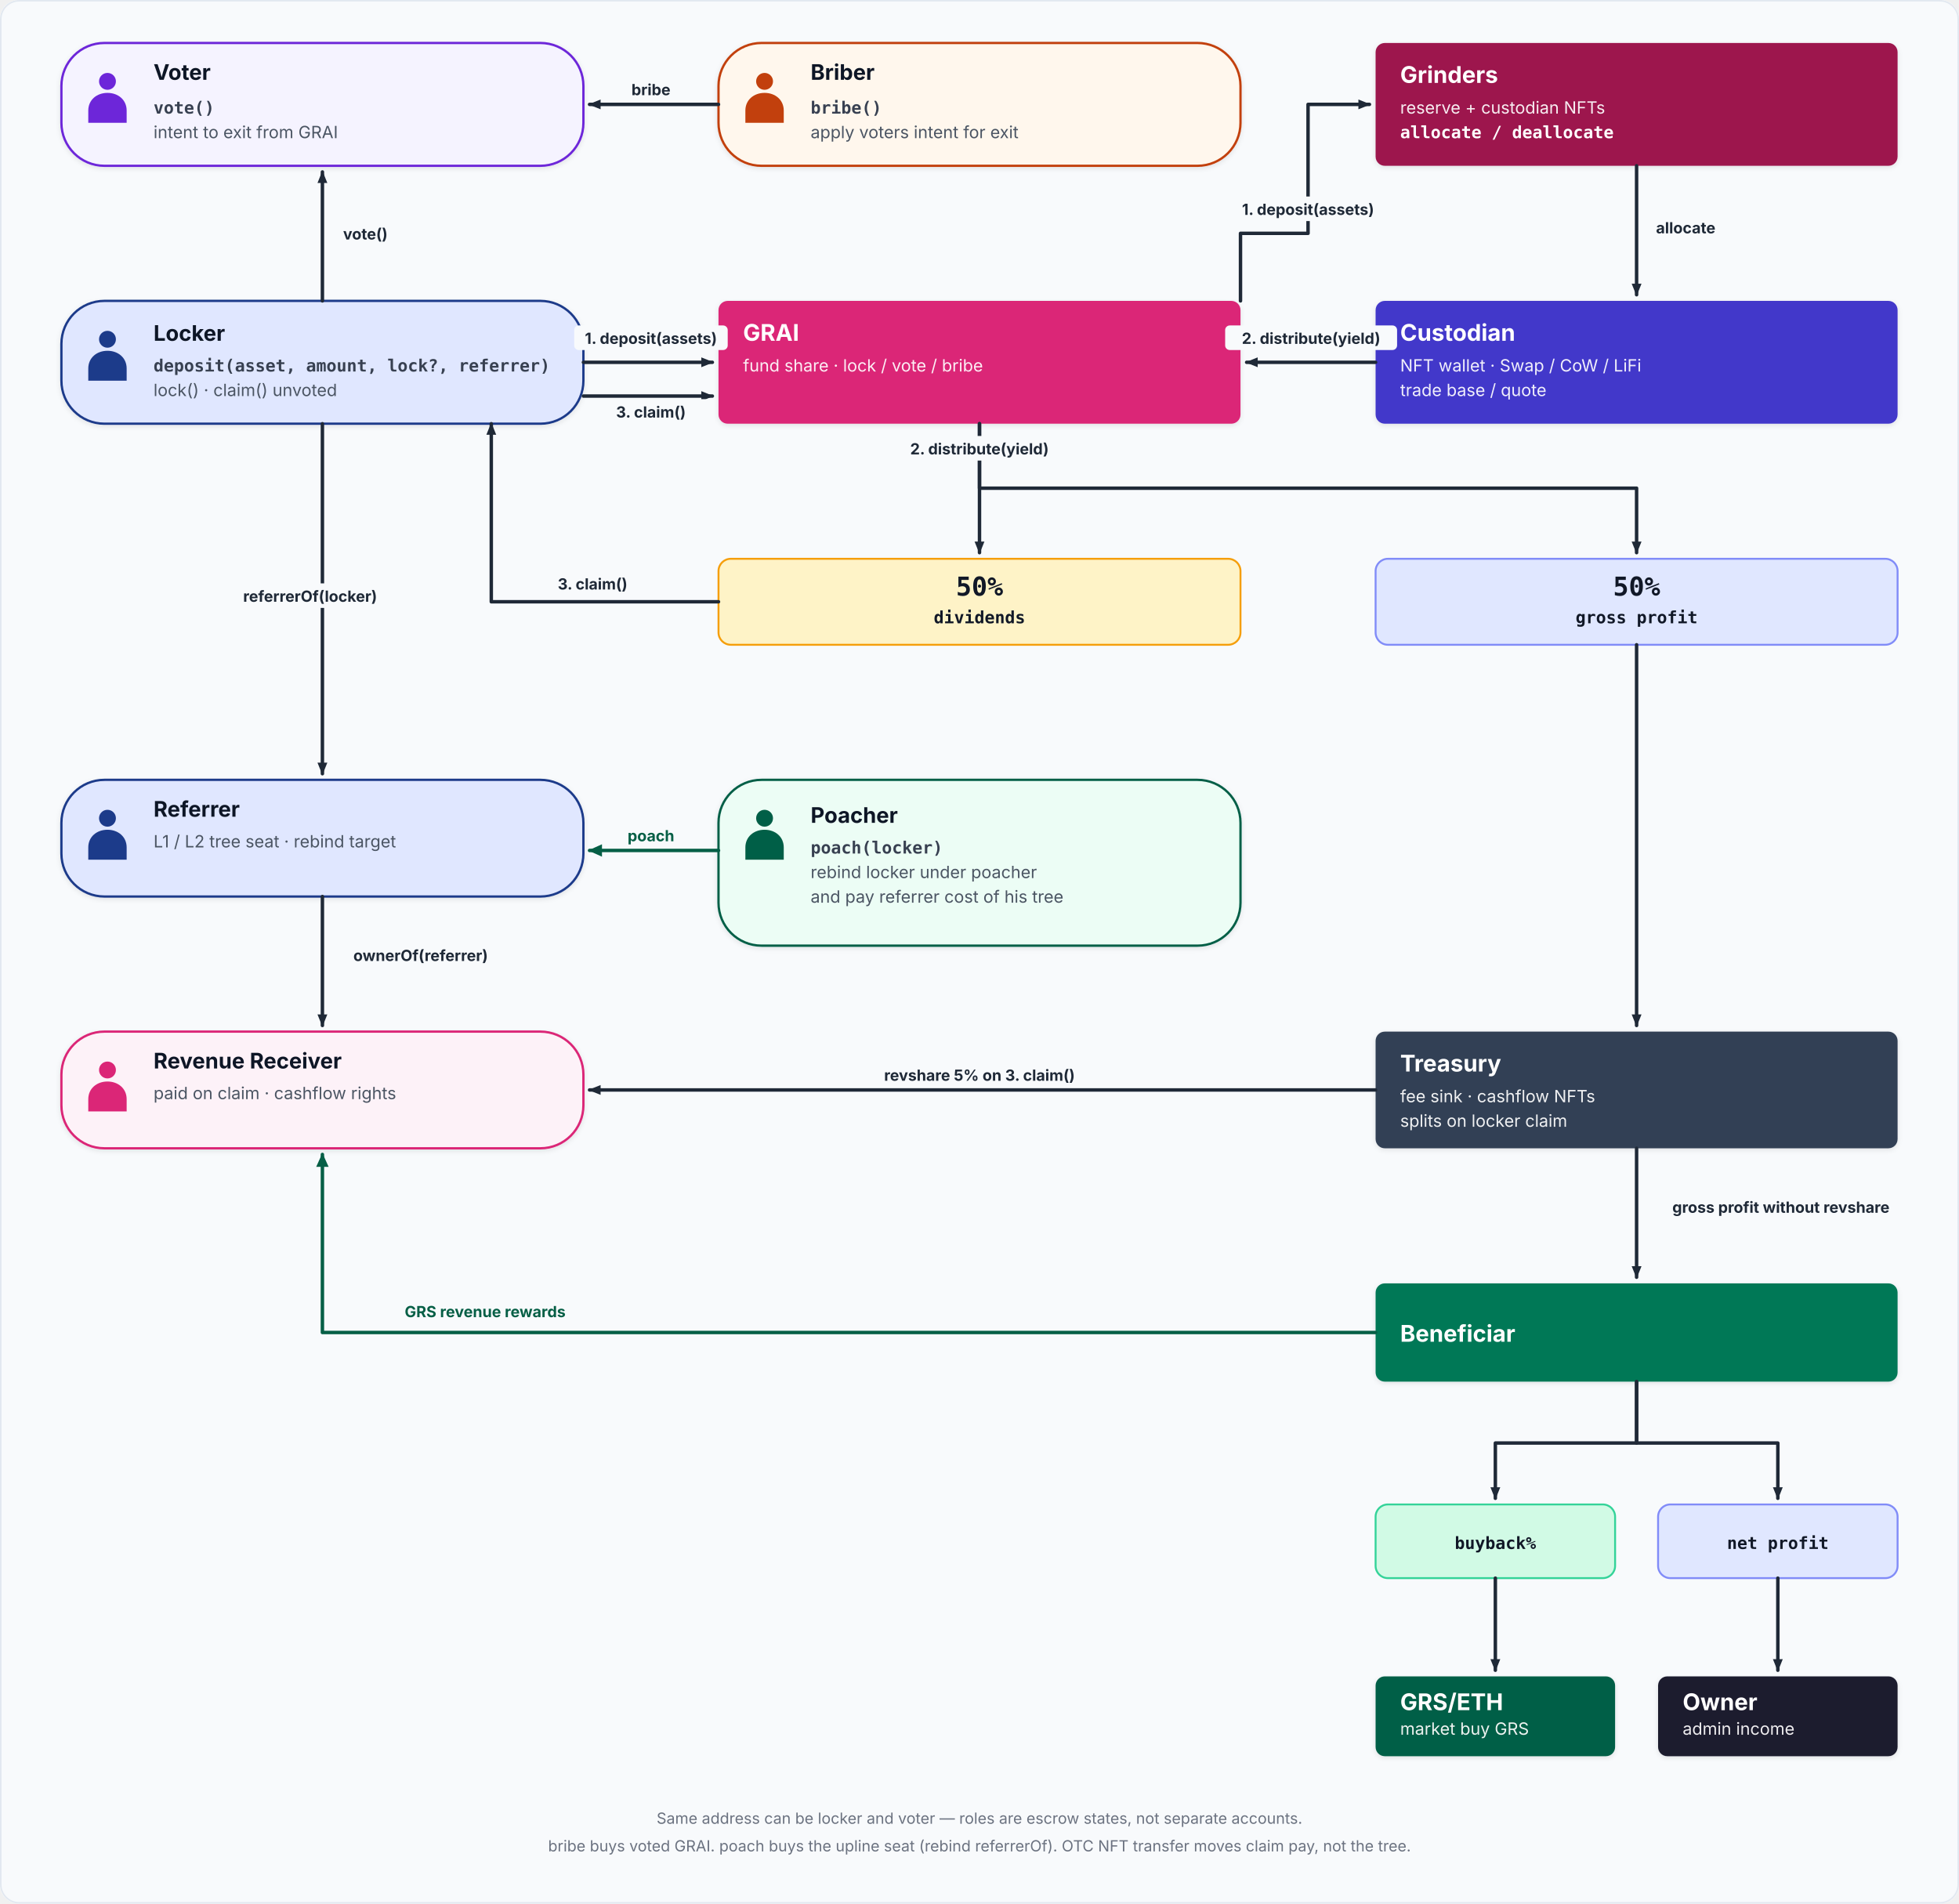
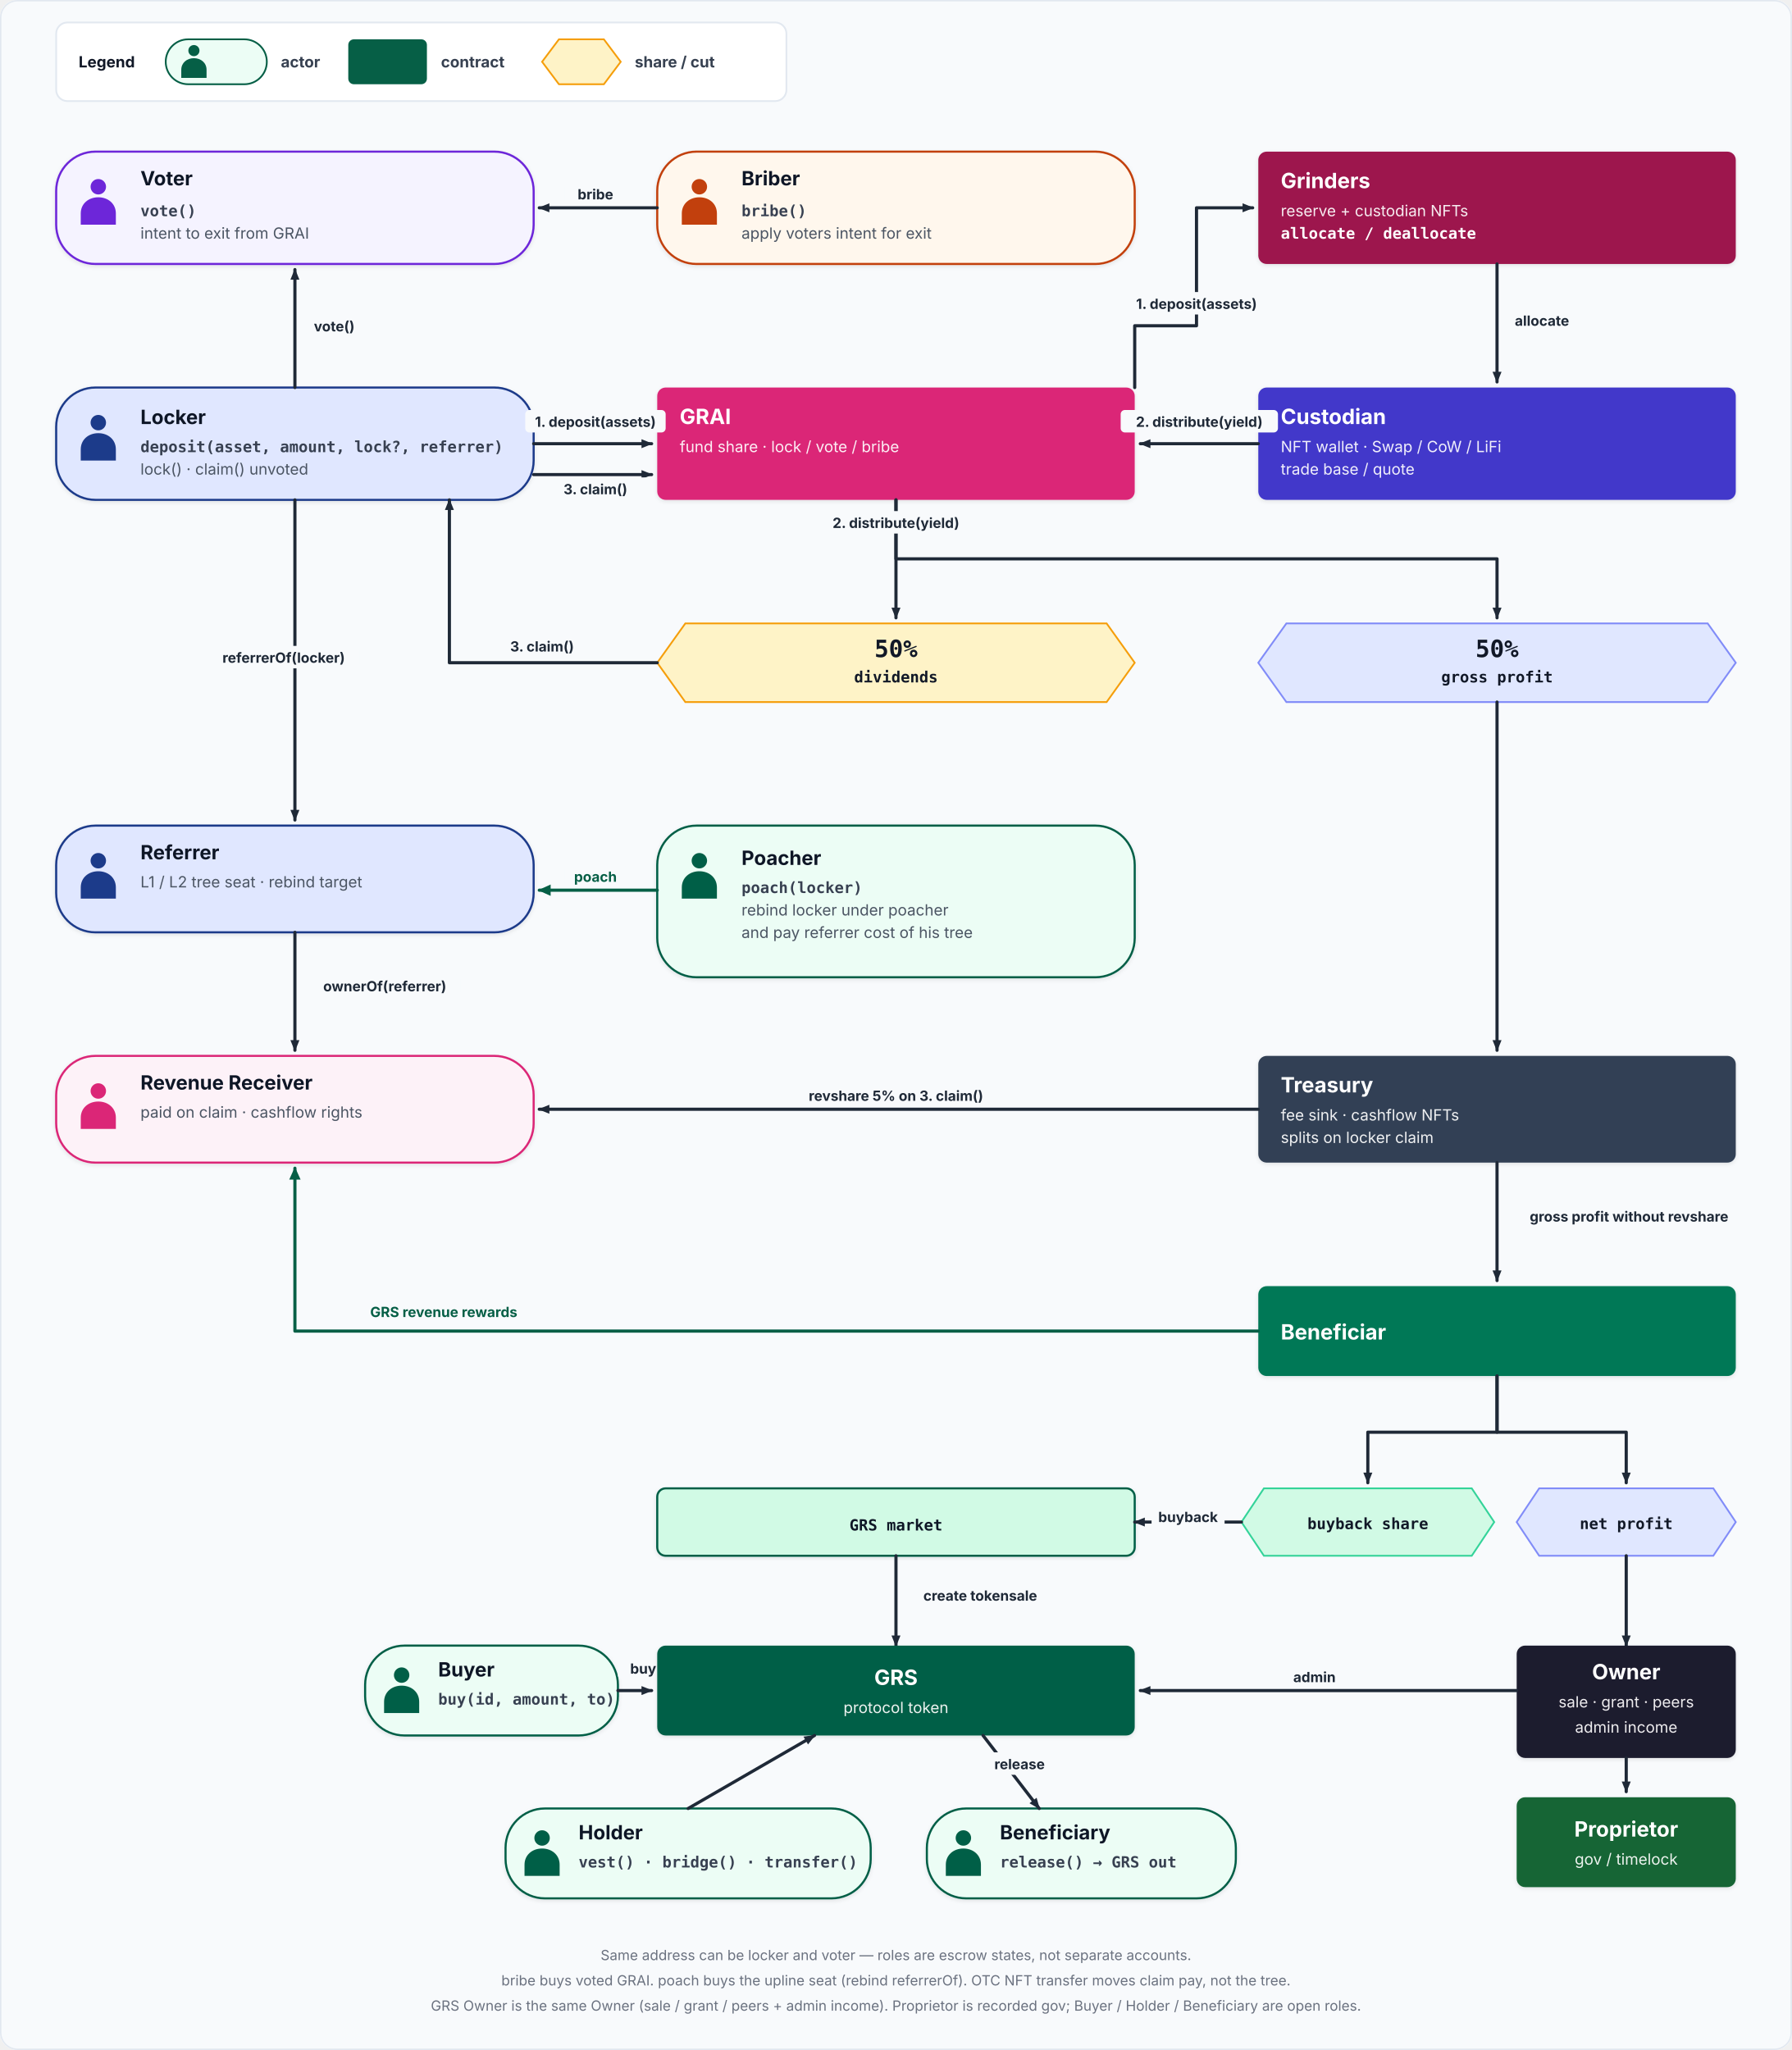
- <svg xmlns="http://www.w3.org/2000/svg" viewBox="0 0 1276 1240" width="1276" height="1240" role="img" aria-label="Grindurus protocol diagram">
+ <svg xmlns="http://www.w3.org/2000/svg" viewBox="0 0 1276 1460" width="1276" height="1460" role="img" aria-label="Grindurus protocol diagram">
  <defs>
    <marker id="arrow" markerUnits="userSpaceOnUse" viewBox="0 0 12 10" refX="10" refY="5" markerWidth="10" markerHeight="8" orient="auto">
      <path d="M1,1 L11,5 L1,9 z" fill="#1f2937" />
    </marker>
    <marker id="arrowGreen" markerUnits="userSpaceOnUse" viewBox="0 0 12 10" refX="10" refY="5" markerWidth="11" markerHeight="9" orient="auto">
      <path d="M1,0.5 L11,5 L1,9.5 z" fill="#065f46" />
    </marker>
    <filter id="shadow" x="-3%" y="-3%" width="106%" height="110%">
      <feDropShadow dx="0" dy="1" stdDeviation="1.5" flood-color="#111827" flood-opacity="0.1" />
    </filter>
    <g id="human">
      <circle cx="14" cy="7" r="5.5" />
      <path d="M14 14.5c-7 0-12.5 4.6-12.5 11.5V34h25V26c0-6.9-5.5-11.5-12.5-11.5z" />
    </g>
    <style>
      .h { font: 700 15px ui-sans-serif, system-ui, -apple-system, sans-serif; fill: #ffffff; }
      .p { font: 400 11px ui-sans-serif, system-ui, -apple-system, sans-serif; fill: #ffffff; opacity: 0.92; }
      .mono { font: 600 11px ui-monospace, SFMono-Regular, Menlo, monospace; fill: #ffffff; }
      .ah { font: 700 14px ui-sans-serif, system-ui, -apple-system, sans-serif; fill: #111827; }
      .ap { font: 400 11px ui-sans-serif, system-ui, -apple-system, sans-serif; fill: #4b5563; }
      .am { font: 600 11px ui-monospace, SFMono-Regular, Menlo, monospace; fill: #374151; }
      .flow { font: 650 10px ui-sans-serif, system-ui, -apple-system, sans-serif; fill: #1f2937; }
      .flowg { font: 650 10px ui-sans-serif, system-ui, -apple-system, sans-serif; fill: #065f46; }
      .wire { fill: none; stroke: #1f2937; stroke-width: 2.25; stroke-linecap: round; stroke-linejoin: round; }
      .wireg { fill: none; stroke: #065f46; stroke-width: 2.25; stroke-linecap: round; stroke-linejoin: round; }
      .note { font: 400 10px ui-sans-serif, system-ui, -apple-system, sans-serif; fill: #6b7280; }
      .cut { font: 650 11px ui-monospace, SFMono-Regular, Menlo, monospace; fill: #111827; }
      .pct { font: 700 17px ui-monospace, SFMono-Regular, Menlo, monospace; fill: #111827; }
      .chip { font: 650 10px ui-sans-serif, system-ui, -apple-system, sans-serif; fill: #1f2937; }
+       .leg { font: 650 11px ui-sans-serif, system-ui, -apple-system, sans-serif; fill: #374151; }
+       .legt { font: 700 11px ui-sans-serif, system-ui, -apple-system, sans-serif; fill: #111827; }
    </style>
  </defs>
-   <rect width="1276" height="1240" fill="#f8fafc" rx="12" />
-   <rect x="0.5" y="0.5" width="1275" height="1239" fill="none" stroke="#e2e8f0" rx="12" />
-   <g filter="url(#shadow)">
-     <rect x="40" y="28" width="340" height="80" rx="28" fill="#f5f3ff" stroke="#6d28d9" stroke-width="1.5" />
-     <use href="#human" x="56" y="46" fill="#6d28d9" />
-     <text x="100" y="52" class="ah">Voter</text>
-     <text x="100" y="74" class="am">vote()</text>
-     <text x="100" y="90" class="ap">intent to exit from GRAI</text>
+   <rect width="1276" height="1460" fill="#f8fafc" rx="12" />
+   <rect x="0.5" y="0.5" width="1275" height="1459" fill="none" stroke="#e2e8f0" rx="12" />
+   <g id="legend">
+     <rect x="40" y="16" width="520" height="56" rx="8" fill="#ffffff" stroke="#e2e8f0" stroke-width="1.25" />
+     <text x="56" y="48" class="legt">Legend</text>
+     <rect x="118" y="28" width="72" height="32" rx="16" fill="#ecfdf5" stroke="#065f46" stroke-width="1.25" />
+     <g transform="translate(128, 31) scale(0.72)" fill="#065f46">
+       <use href="#human" />
+     </g>
+     <text x="200" y="48" class="leg">actor</text>
+     <rect x="248" y="28" width="56" height="32" rx="4" fill="#065f46" />
+     <text x="314" y="48" class="leg">contract</text>
+     <path d="M 398 28 L 430 28 L 442 44 L 430 60 L 398 60 L 386 44 Z" fill="#fef3c7" stroke="#f59e0b" stroke-width="1.25" />
+     <text x="452" y="48" class="leg">share / cut</text>
  </g>
-   <g filter="url(#shadow)">
-     <rect x="468" y="28" width="340" height="80" rx="28" fill="#fff7ed" stroke="#c2410c" stroke-width="1.5" />
-     <use href="#human" x="484" y="46" fill="#c2410c" />
-     <text x="528" y="52" class="ah">Briber</text>
-     <text x="528" y="74" class="am">bribe()</text>
-     <text x="528" y="90" class="ap">apply voters intent for exit</text>
+   <g transform="translate(0, 80)">
+     <g filter="url(#shadow)">
+       <rect x="40" y="28" width="340" height="80" rx="28" fill="#f5f3ff" stroke="#6d28d9" stroke-width="1.5" />
+       <use href="#human" x="56" y="46" fill="#6d28d9" />
+       <text x="100" y="52" class="ah">Voter</text>
+       <text x="100" y="74" class="am">vote()</text>
+       <text x="100" y="90" class="ap">intent to exit from GRAI</text>
+     </g>
+     <g filter="url(#shadow)">
+       <rect x="468" y="28" width="340" height="80" rx="28" fill="#fff7ed" stroke="#c2410c" stroke-width="1.5" />
+       <use href="#human" x="484" y="46" fill="#c2410c" />
+       <text x="528" y="52" class="ah">Briber</text>
+       <text x="528" y="74" class="am">bribe()</text>
+       <text x="528" y="90" class="ap">apply voters intent for exit</text>
+     </g>
+     <g filter="url(#shadow)">
+       <rect x="896" y="28" width="340" height="80" rx="6" fill="#9d174d" />
+       <text x="912" y="54" class="h">Grinders</text>
+       <text x="912" y="74" class="p">reserve + custodian NFTs</text>
+       <text x="912" y="90" class="mono">allocate / deallocate</text>
+     </g>
+     <line x1="468" y1="68" x2="384" y2="68" class="wire" marker-end="url(#arrow)" />
+     <rect x="402" y="50" width="44" height="16" rx="3" fill="#f8fafc" />
+     <text x="424" y="62" text-anchor="middle" class="chip">bribe</text>
+     <g filter="url(#shadow)">
+       <rect x="40" y="196" width="340" height="80" rx="28" fill="#e0e7ff" stroke="#1e3a8a" stroke-width="1.5" />
+       <use href="#human" x="56" y="214" fill="#1e3a8a" />
+       <text x="100" y="222" class="ah">Locker</text>
+       <text x="100" y="242" class="am">deposit(asset, amount, lock?, referrer)</text>
+       <text x="100" y="258" class="ap">lock() · claim() unvoted</text>
+     </g>
+     <g filter="url(#shadow)">
+       <rect x="468" y="196" width="340" height="80" rx="6" fill="#db2777" />
+       <text x="484" y="222" class="h">GRAI</text>
+       <text x="484" y="242" class="p">fund share · lock / vote / bribe</text>
+     </g>
+     <g filter="url(#shadow)">
+       <rect x="896" y="196" width="340" height="80" rx="6" fill="#4338ca" />
+       <text x="912" y="222" class="h">Custodian</text>
+       <text x="912" y="242" class="p">NFT wallet · Swap / CoW / LiFi</text>
+       <text x="912" y="258" class="p">trade base / quote</text>
+     </g>
+     <line x1="210" y1="196" x2="210" y2="112" class="wire" marker-end="url(#arrow)" />
+     <rect x="218" y="144" width="40" height="16" rx="3" fill="#f8fafc" />
+     <text x="238" y="156" text-anchor="middle" class="chip">vote()</text>
+     <line x1="380" y1="236" x2="464" y2="236" class="wire" marker-end="url(#arrow)" />
+     <rect x="374" y="212" width="100" height="16" rx="3" fill="#f8fafc" />
+     <text x="424" y="224" text-anchor="middle" class="chip">1. deposit(assets)</text>
+     <line x1="380" y1="258" x2="464" y2="258" class="wire" marker-end="url(#arrow)" />
+     <rect x="386" y="260" width="76" height="16" rx="3" fill="#f8fafc" />
+     <text x="424" y="272" text-anchor="middle" class="chip">3. claim()</text>
+     <path d="M 808 196 L 808 152 L 852 152 L 852 68 L 892 68" class="wire" marker-end="url(#arrow)" />
+     <rect x="798" y="128" width="108" height="16" rx="3" fill="#f8fafc" />
+     <text x="852" y="140" text-anchor="middle" class="chip">1. deposit(assets)</text>
+     <line x1="1066" y1="108" x2="1066" y2="192" class="wire" marker-end="url(#arrow)" />
+     <rect x="1072" y="140" width="52" height="16" rx="3" fill="#f8fafc" />
+     <text x="1098" y="152" text-anchor="middle" class="chip">allocate</text>
+     <line x1="896" y1="236" x2="812" y2="236" class="wire" marker-end="url(#arrow)" />
+     <rect x="798" y="212" width="112" height="16" rx="3" fill="#f8fafc" />
+     <text x="854" y="224" text-anchor="middle" class="chip">2. distribute(yield)</text>
+     <line x1="638" y1="276" x2="638" y2="360" class="wire" marker-end="url(#arrow)" />
+     <path d="M 638 276 L 638 318 L 1066 318 L 1066 360" class="wire" marker-end="url(#arrow)" />
+     <rect x="576" y="284" width="124" height="16" rx="3" fill="#f8fafc" />
+     <text x="638" y="296" text-anchor="middle" class="chip">2. distribute(yield)</text>
+     <path d="M 488 364 L 788 364 L 808 392 L 788 420 L 488 420 L 468 392 Z" fill="#fef3c7" stroke="#f59e0b" stroke-width="1.25" />
+     <text x="638" y="388" text-anchor="middle" class="pct">50%</text>
+     <text x="638" y="406" text-anchor="middle" class="cut">dividends</text>
+     <path d="M 916 364 L 1216 364 L 1236 392 L 1216 420 L 916 420 L 896 392 Z" fill="#e0e7ff" stroke="#818cf8" stroke-width="1.25" />
+     <text x="1066" y="388" text-anchor="middle" class="pct">50%</text>
+     <text x="1066" y="406" text-anchor="middle" class="cut">gross profit</text>
+     <path d="M 468 392 L 320 392 L 320 276" class="wire" marker-end="url(#arrow)" />
+     <rect x="358" y="372" width="56" height="16" rx="3" fill="#f8fafc" />
+     <text x="386" y="384" text-anchor="middle" class="chip">3. claim()</text>
+     <line x1="210" y1="276" x2="210" y2="504" class="wire" marker-end="url(#arrow)" />
+     <rect x="148" y="380" width="108" height="16" rx="3" fill="#f8fafc" />
+     <text x="202" y="392" text-anchor="middle" class="chip">referrerOf(locker)</text>
+     <g filter="url(#shadow)">
+       <rect x="40" y="508" width="340" height="76" rx="28" fill="#e0e7ff" stroke="#1e3a8a" stroke-width="1.5" />
+       <use href="#human" x="56" y="526" fill="#1e3a8a" />
+       <text x="100" y="532" class="ah">Referrer</text>
+       <text x="100" y="552" class="ap">L1 / L2 tree seat · rebind target</text>
+     </g>
+     <g filter="url(#shadow)">
+       <rect x="468" y="508" width="340" height="108" rx="28" fill="#ecfdf5" stroke="#065f46" stroke-width="1.5" />
+       <use href="#human" x="484" y="526" fill="#065f46" />
+       <text x="528" y="536" class="ah">Poacher</text>
+       <text x="528" y="556" class="am">poach(locker)</text>
+       <text x="528" y="572" class="ap">rebind locker under poacher</text>
+       <text x="528" y="588" class="ap">and pay referrer cost of his tree</text>
+     </g>
+     <line x1="468" y1="554" x2="384" y2="554" class="wireg" marker-end="url(#arrowGreen)" />
+     <rect x="402" y="536" width="44" height="16" rx="3" fill="#f8fafc" />
+     <text x="424" y="548" text-anchor="middle" class="flowg">poach</text>
+     <line x1="1066" y1="420" x2="1066" y2="668" class="wire" marker-end="url(#arrow)" />
+     <line x1="210" y1="584" x2="210" y2="668" class="wire" marker-end="url(#arrow)" />
+     <rect x="220" y="614" width="108" height="16" rx="3" fill="#f8fafc" />
+     <text x="274" y="626" text-anchor="middle" class="chip">ownerOf(referrer)</text>
+     <g filter="url(#shadow)">
+       <rect x="40" y="672" width="340" height="76" rx="28" fill="#fdf2f8" stroke="#db2777" stroke-width="1.5" />
+       <use href="#human" x="56" y="690" fill="#db2777" />
+       <text x="100" y="696" class="ah">Revenue Receiver</text>
+       <text x="100" y="716" class="ap">paid on claim · cashflow rights</text>
+     </g>
+     <g filter="url(#shadow)">
+       <rect x="896" y="672" width="340" height="76" rx="6" fill="#334155" />
+       <text x="912" y="698" class="h">Treasury</text>
+       <text x="912" y="718" class="p">fee sink · cashflow NFTs</text>
+       <text x="912" y="734" class="p">splits on locker claim</text>
+     </g>
+     <line x1="896" y1="710" x2="384" y2="710" class="wire" marker-end="url(#arrow)" />
+     <rect x="566" y="692" width="144" height="16" rx="3" fill="#f8fafc" />
+     <text x="638" y="704" text-anchor="middle" class="chip">revshare 5% on 3. claim()</text>
+     <line x1="1066" y1="748" x2="1066" y2="832" class="wire" marker-end="url(#arrow)" />
+     <rect x="1076" y="778" width="168" height="16" rx="3" fill="#f8fafc" />
+     <text x="1160" y="790" text-anchor="middle" class="chip">gross profit without revshare</text>
+     <g filter="url(#shadow)">
+       <rect x="896" y="836" width="340" height="64" rx="6" fill="#047857" />
+       <text x="912" y="874" class="h">Beneficiar</text>
+     </g>
+     <path d="M 1066 900 L 1066 940 L 974 940 L 974 976" class="wire" marker-end="url(#arrow)" />
+     <path d="M 1066 900 L 1066 940 L 1158 940 L 1158 976" class="wire" marker-end="url(#arrow)" />
+     <g filter="url(#shadow)">
+       <rect x="468" y="980" width="340" height="48" rx="6" fill="#d1fae5" stroke="#065f46" stroke-width="1.5" />
+       <text x="638" y="1010" text-anchor="middle" class="cut">GRS market</text>
+     </g>
+     <path d="M 900 980 L 1048 980 L 1064 1004 L 1048 1028 L 900 1028 L 884 1004 Z" fill="#d1fae5" stroke="#34d399" stroke-width="1.25" />
+     <text x="974" y="1009" text-anchor="middle" class="cut">buyback share</text>
+     <path d="M 1096 980 L 1220 980 L 1236 1004 L 1220 1028 L 1096 1028 L 1080 1004 Z" fill="#e0e7ff" stroke="#818cf8" stroke-width="1.25" />
+     <text x="1158" y="1009" text-anchor="middle" class="cut">net profit</text>
+     <line x1="884" y1="1004" x2="808" y2="1004" class="wire" marker-end="url(#arrow)" />
+     <rect x="820" y="992" width="52" height="16" rx="3" fill="#f8fafc" />
+     <text x="846" y="1004" text-anchor="middle" class="chip">buyback</text>
+     <line x1="638" y1="1028" x2="638" y2="1092" class="wire" marker-end="url(#arrow)" />
+     <rect x="644" y="1048" width="108" height="16" rx="3" fill="#f8fafc" />
+     <text x="698" y="1060" text-anchor="middle" class="chip">create tokensale</text>
+     <line x1="1158" y1="1028" x2="1158" y2="1092" class="wire" marker-end="url(#arrow)" />
+     <g filter="url(#shadow)">
+       <rect x="260" y="1092" width="180" height="64" rx="28" fill="#ecfdf5" stroke="#065f46" stroke-width="1.5" />
+       <use href="#human" x="272" y="1106" fill="#065f46" />
+       <text x="312" y="1114" class="ah">Buyer</text>
+       <text x="312" y="1134" class="am">buy(id, amount, to)</text>
+     </g>
+     <line x1="440" y1="1124" x2="464" y2="1124" class="wire" marker-end="url(#arrow)" />
+     <rect x="440" y="1100" width="36" height="16" rx="3" fill="#f8fafc" />
+     <text x="458" y="1112" text-anchor="middle" class="chip">buy</text>
+     <g filter="url(#shadow)">
+       <rect x="468" y="1092" width="340" height="64" rx="6" fill="#065f46" />
+       <text x="638" y="1120" text-anchor="middle" class="h">GRS</text>
+       <text x="638" y="1140" text-anchor="middle" class="p">protocol token</text>
+     </g>
+     <g filter="url(#shadow)">
+       <rect x="1080" y="1092" width="156" height="80" rx="6" fill="#1e1b2e" />
+       <text x="1158" y="1116" text-anchor="middle" class="h">Owner</text>
+       <text x="1158" y="1136" text-anchor="middle" class="p">sale · grant · peers</text>
+       <text x="1158" y="1154" text-anchor="middle" class="p">admin income</text>
+     </g>
+     <line x1="1080" y1="1124" x2="812" y2="1124" class="wire" marker-end="url(#arrow)" />
+     <rect x="900" y="1106" width="72" height="16" rx="3" fill="#f8fafc" />
+     <text x="936" y="1118" text-anchor="middle" class="chip">admin</text>
+     <line x1="1158" y1="1172" x2="1158" y2="1196" class="wire" marker-end="url(#arrow)" />
+     <g filter="url(#shadow)">
+       <rect x="1080" y="1200" width="156" height="64" rx="6" fill="#166534" />
+       <text x="1158" y="1228" text-anchor="middle" class="h">Proprietor</text>
+       <text x="1158" y="1248" text-anchor="middle" class="p">gov / timelock</text>
+     </g>
+     <g filter="url(#shadow)">
+       <rect x="360" y="1208" width="260" height="64" rx="28" fill="#ecfdf5" stroke="#065f46" stroke-width="1.5" />
+       <use href="#human" x="372" y="1222" fill="#065f46" />
+       <text x="412" y="1230" class="ah">Holder</text>
+       <text x="412" y="1250" class="am">vest() · bridge() · transfer()</text>
+     </g>
+     <line x1="490" y1="1208" x2="580" y2="1156" class="wire" marker-end="url(#arrow)" />
+     <g filter="url(#shadow)">
+       <rect x="660" y="1208" width="220" height="64" rx="28" fill="#ecfdf5" stroke="#065f46" stroke-width="1.5" />
+       <use href="#human" x="672" y="1222" fill="#065f46" />
+       <text x="712" y="1230" class="ah">Beneficiary</text>
+       <text x="712" y="1250" class="am">release() → GRS out</text>
+     </g>
+     <line x1="700" y1="1156" x2="740" y2="1208" class="wire" marker-end="url(#arrow)" />
+     <rect x="700" y="1168" width="52" height="16" rx="3" fill="#f8fafc" />
+     <text x="726" y="1180" text-anchor="middle" class="chip">release</text>
+     <path d="M 896 868 L 210 868 L 210 752" class="wireg" marker-end="url(#arrowGreen)" />
+     <rect x="250" y="846" width="132" height="16" rx="3" fill="#f8fafc" />
+     <text x="316" y="858" text-anchor="middle" class="flowg">GRS revenue rewards</text>
+     <text x="638" y="1316" text-anchor="middle" class="note">Same address can be locker and voter — roles are escrow states, not separate accounts.</text>
+     <text x="638" y="1334" text-anchor="middle" class="note">bribe buys voted GRAI. poach buys the upline seat (rebind referrerOf). OTC NFT transfer moves claim pay, not the tree.</text>
+     <text x="638" y="1352" text-anchor="middle" class="note">GRS Owner is the same Owner (sale / grant / peers + admin income). Proprietor is recorded gov; Buyer / Holder / Beneficiary are open roles.</text>
  </g>
-   <g filter="url(#shadow)">
-     <rect x="896" y="28" width="340" height="80" rx="6" fill="#9d174d" />
-     <text x="912" y="54" class="h">Grinders</text>
-     <text x="912" y="74" class="p">reserve + custodian NFTs</text>
-     <text x="912" y="90" class="mono">allocate / deallocate</text>
-   </g>
-   <line x1="468" y1="68" x2="384" y2="68" class="wire" marker-end="url(#arrow)" />
-   <rect x="402" y="50" width="44" height="16" rx="3" fill="#f8fafc" />
-   <text x="424" y="62" text-anchor="middle" class="chip">bribe</text>
-   <g filter="url(#shadow)">
-     <rect x="40" y="196" width="340" height="80" rx="28" fill="#e0e7ff" stroke="#1e3a8a" stroke-width="1.5" />
-     <use href="#human" x="56" y="214" fill="#1e3a8a" />
-     <text x="100" y="222" class="ah">Locker</text>
-     <text x="100" y="242" class="am">deposit(asset, amount, lock?, referrer)</text>
-     <text x="100" y="258" class="ap">lock() · claim() unvoted</text>
-   </g>
-   <g filter="url(#shadow)">
-     <rect x="468" y="196" width="340" height="80" rx="6" fill="#db2777" />
-     <text x="484" y="222" class="h">GRAI</text>
-     <text x="484" y="242" class="p">fund share · lock / vote / bribe</text>
-   </g>
-   <g filter="url(#shadow)">
-     <rect x="896" y="196" width="340" height="80" rx="6" fill="#4338ca" />
-     <text x="912" y="222" class="h">Custodian</text>
-     <text x="912" y="242" class="p">NFT wallet · Swap / CoW / LiFi</text>
-     <text x="912" y="258" class="p">trade base / quote</text>
-   </g>
-   <line x1="210" y1="196" x2="210" y2="112" class="wire" marker-end="url(#arrow)" />
-   <rect x="218" y="144" width="40" height="16" rx="3" fill="#f8fafc" />
-   <text x="238" y="156" text-anchor="middle" class="chip">vote()</text>
-   <line x1="380" y1="236" x2="464" y2="236" class="wire" marker-end="url(#arrow)" />
-   <rect x="374" y="212" width="100" height="16" rx="3" fill="#f8fafc" />
-   <text x="424" y="224" text-anchor="middle" class="chip">1. deposit(assets)</text>
-   <line x1="380" y1="258" x2="464" y2="258" class="wire" marker-end="url(#arrow)" />
-   <rect x="386" y="260" width="76" height="16" rx="3" fill="#f8fafc" />
-   <text x="424" y="272" text-anchor="middle" class="chip">3. claim()</text>
-   <path d="M 808 196 L 808 152 L 852 152 L 852 68 L 892 68" class="wire" marker-end="url(#arrow)" />
-   <rect x="798" y="128" width="108" height="16" rx="3" fill="#f8fafc" />
-   <text x="852" y="140" text-anchor="middle" class="chip">1. deposit(assets)</text>
-   <line x1="1066" y1="108" x2="1066" y2="192" class="wire" marker-end="url(#arrow)" />
-   <rect x="1072" y="140" width="52" height="16" rx="3" fill="#f8fafc" />
-   <text x="1098" y="152" text-anchor="middle" class="chip">allocate</text>
-   <line x1="896" y1="236" x2="812" y2="236" class="wire" marker-end="url(#arrow)" />
-   <rect x="798" y="212" width="112" height="16" rx="3" fill="#f8fafc" />
-   <text x="854" y="224" text-anchor="middle" class="chip">2. distribute(yield)</text>
-   <line x1="638" y1="276" x2="638" y2="360" class="wire" marker-end="url(#arrow)" />
-   <path d="M 638 276 L 638 318 L 1066 318 L 1066 360" class="wire" marker-end="url(#arrow)" />
-   <rect x="576" y="284" width="124" height="16" rx="3" fill="#f8fafc" />
-   <text x="638" y="296" text-anchor="middle" class="chip">2. distribute(yield)</text>
-   <rect x="468" y="364" width="340" height="56" rx="8" fill="#fef3c7" stroke="#f59e0b" stroke-width="1.25" />
-   <text x="638" y="388" text-anchor="middle" class="pct">50%</text>
-   <text x="638" y="406" text-anchor="middle" class="cut">dividends</text>
-   <rect x="896" y="364" width="340" height="56" rx="8" fill="#e0e7ff" stroke="#818cf8" stroke-width="1.25" />
-   <text x="1066" y="388" text-anchor="middle" class="pct">50%</text>
-   <text x="1066" y="406" text-anchor="middle" class="cut">gross profit</text>
-   <path d="M 468 392 L 320 392 L 320 276" class="wire" marker-end="url(#arrow)" />
-   <rect x="358" y="372" width="56" height="16" rx="3" fill="#f8fafc" />
-   <text x="386" y="384" text-anchor="middle" class="chip">3. claim()</text>
-   <line x1="210" y1="276" x2="210" y2="504" class="wire" marker-end="url(#arrow)" />
-   <rect x="148" y="380" width="108" height="16" rx="3" fill="#f8fafc" />
-   <text x="202" y="392" text-anchor="middle" class="chip">referrerOf(locker)</text>
-   <g filter="url(#shadow)">
-     <rect x="40" y="508" width="340" height="76" rx="28" fill="#e0e7ff" stroke="#1e3a8a" stroke-width="1.5" />
-     <use href="#human" x="56" y="526" fill="#1e3a8a" />
-     <text x="100" y="532" class="ah">Referrer</text>
-     <text x="100" y="552" class="ap">L1 / L2 tree seat · rebind target</text>
-   </g>
-   <g filter="url(#shadow)">
-     <rect x="468" y="508" width="340" height="108" rx="28" fill="#ecfdf5" stroke="#065f46" stroke-width="1.5" />
-     <use href="#human" x="484" y="526" fill="#065f46" />
-     <text x="528" y="536" class="ah">Poacher</text>
-     <text x="528" y="556" class="am">poach(locker)</text>
-     <text x="528" y="572" class="ap">rebind locker under poacher</text>
-     <text x="528" y="588" class="ap">and pay referrer cost of his tree</text>
-   </g>
-   <line x1="468" y1="554" x2="384" y2="554" class="wireg" marker-end="url(#arrowGreen)" />
-   <rect x="402" y="536" width="44" height="16" rx="3" fill="#f8fafc" />
-   <text x="424" y="548" text-anchor="middle" class="flowg">poach</text>
-   <line x1="1066" y1="420" x2="1066" y2="668" class="wire" marker-end="url(#arrow)" />
-   <line x1="210" y1="584" x2="210" y2="668" class="wire" marker-end="url(#arrow)" />
-   <rect x="220" y="614" width="108" height="16" rx="3" fill="#f8fafc" />
-   <text x="274" y="626" text-anchor="middle" class="chip">ownerOf(referrer)</text>
-   <g filter="url(#shadow)">
-     <rect x="40" y="672" width="340" height="76" rx="28" fill="#fdf2f8" stroke="#db2777" stroke-width="1.5" />
-     <use href="#human" x="56" y="690" fill="#db2777" />
-     <text x="100" y="696" class="ah">Revenue Receiver</text>
-     <text x="100" y="716" class="ap">paid on claim · cashflow rights</text>
-   </g>
-   <g filter="url(#shadow)">
-     <rect x="896" y="672" width="340" height="76" rx="6" fill="#334155" />
-     <text x="912" y="698" class="h">Treasury</text>
-     <text x="912" y="718" class="p">fee sink · cashflow NFTs</text>
-     <text x="912" y="734" class="p">splits on locker claim</text>
-   </g>
-   <line x1="896" y1="710" x2="384" y2="710" class="wire" marker-end="url(#arrow)" />
-   <rect x="566" y="692" width="144" height="16" rx="3" fill="#f8fafc" />
-   <text x="638" y="704" text-anchor="middle" class="chip">revshare 5% on 3. claim()</text>
-   <line x1="1066" y1="748" x2="1066" y2="832" class="wire" marker-end="url(#arrow)" />
-   <rect x="1076" y="778" width="168" height="16" rx="3" fill="#f8fafc" />
-   <text x="1160" y="790" text-anchor="middle" class="chip">gross profit without revshare</text>
-   <g filter="url(#shadow)">
-     <rect x="896" y="836" width="340" height="64" rx="6" fill="#047857" />
-     <text x="912" y="874" class="h">Beneficiar</text>
-   </g>
-   <path d="M 1066 900 L 1066 940 L 974 940 L 974 976" class="wire" marker-end="url(#arrow)" />
-   <path d="M 1066 900 L 1066 940 L 1158 940 L 1158 976" class="wire" marker-end="url(#arrow)" />
-   <rect x="896" y="980" width="156" height="48" rx="8" fill="#d1fae5" stroke="#34d399" stroke-width="1.25" />
-   <text x="974" y="1009" text-anchor="middle" class="cut">buyback%</text>
-   <rect x="1080" y="980" width="156" height="48" rx="8" fill="#e0e7ff" stroke="#818cf8" stroke-width="1.25" />
-   <text x="1158" y="1009" text-anchor="middle" class="cut">net profit</text>
-   <line x1="974" y1="1028" x2="974" y2="1088" class="wire" marker-end="url(#arrow)" />
-   <line x1="1158" y1="1028" x2="1158" y2="1088" class="wire" marker-end="url(#arrow)" />
-   <g filter="url(#shadow)">
-     <rect x="896" y="1092" width="156" height="52" rx="6" fill="#065f46" />
-     <text x="912" y="1114" class="h">GRS/ETH</text>
-     <text x="912" y="1130" class="p">market buy GRS</text>
-   </g>
-   <g filter="url(#shadow)">
-     <rect x="1080" y="1092" width="156" height="52" rx="6" fill="#1e1b2e" />
-     <text x="1096" y="1114" class="h">Owner</text>
-     <text x="1096" y="1130" class="p">admin income</text>
-   </g>
-   <path d="M 896 868 L 210 868 L 210 752" class="wireg" marker-end="url(#arrowGreen)" />
-   <rect x="250" y="846" width="132" height="16" rx="3" fill="#f8fafc" />
-   <text x="316" y="858" text-anchor="middle" class="flowg">GRS revenue rewards</text>
-   <text x="638" y="1188" text-anchor="middle" class="note">Same address can be locker and voter — roles are escrow states, not separate accounts.</text>
-   <text x="638" y="1206" text-anchor="middle" class="note">bribe buys voted GRAI. poach buys the upline seat (rebind referrerOf). OTC NFT transfer moves claim pay, not the tree.</text>
</svg>
